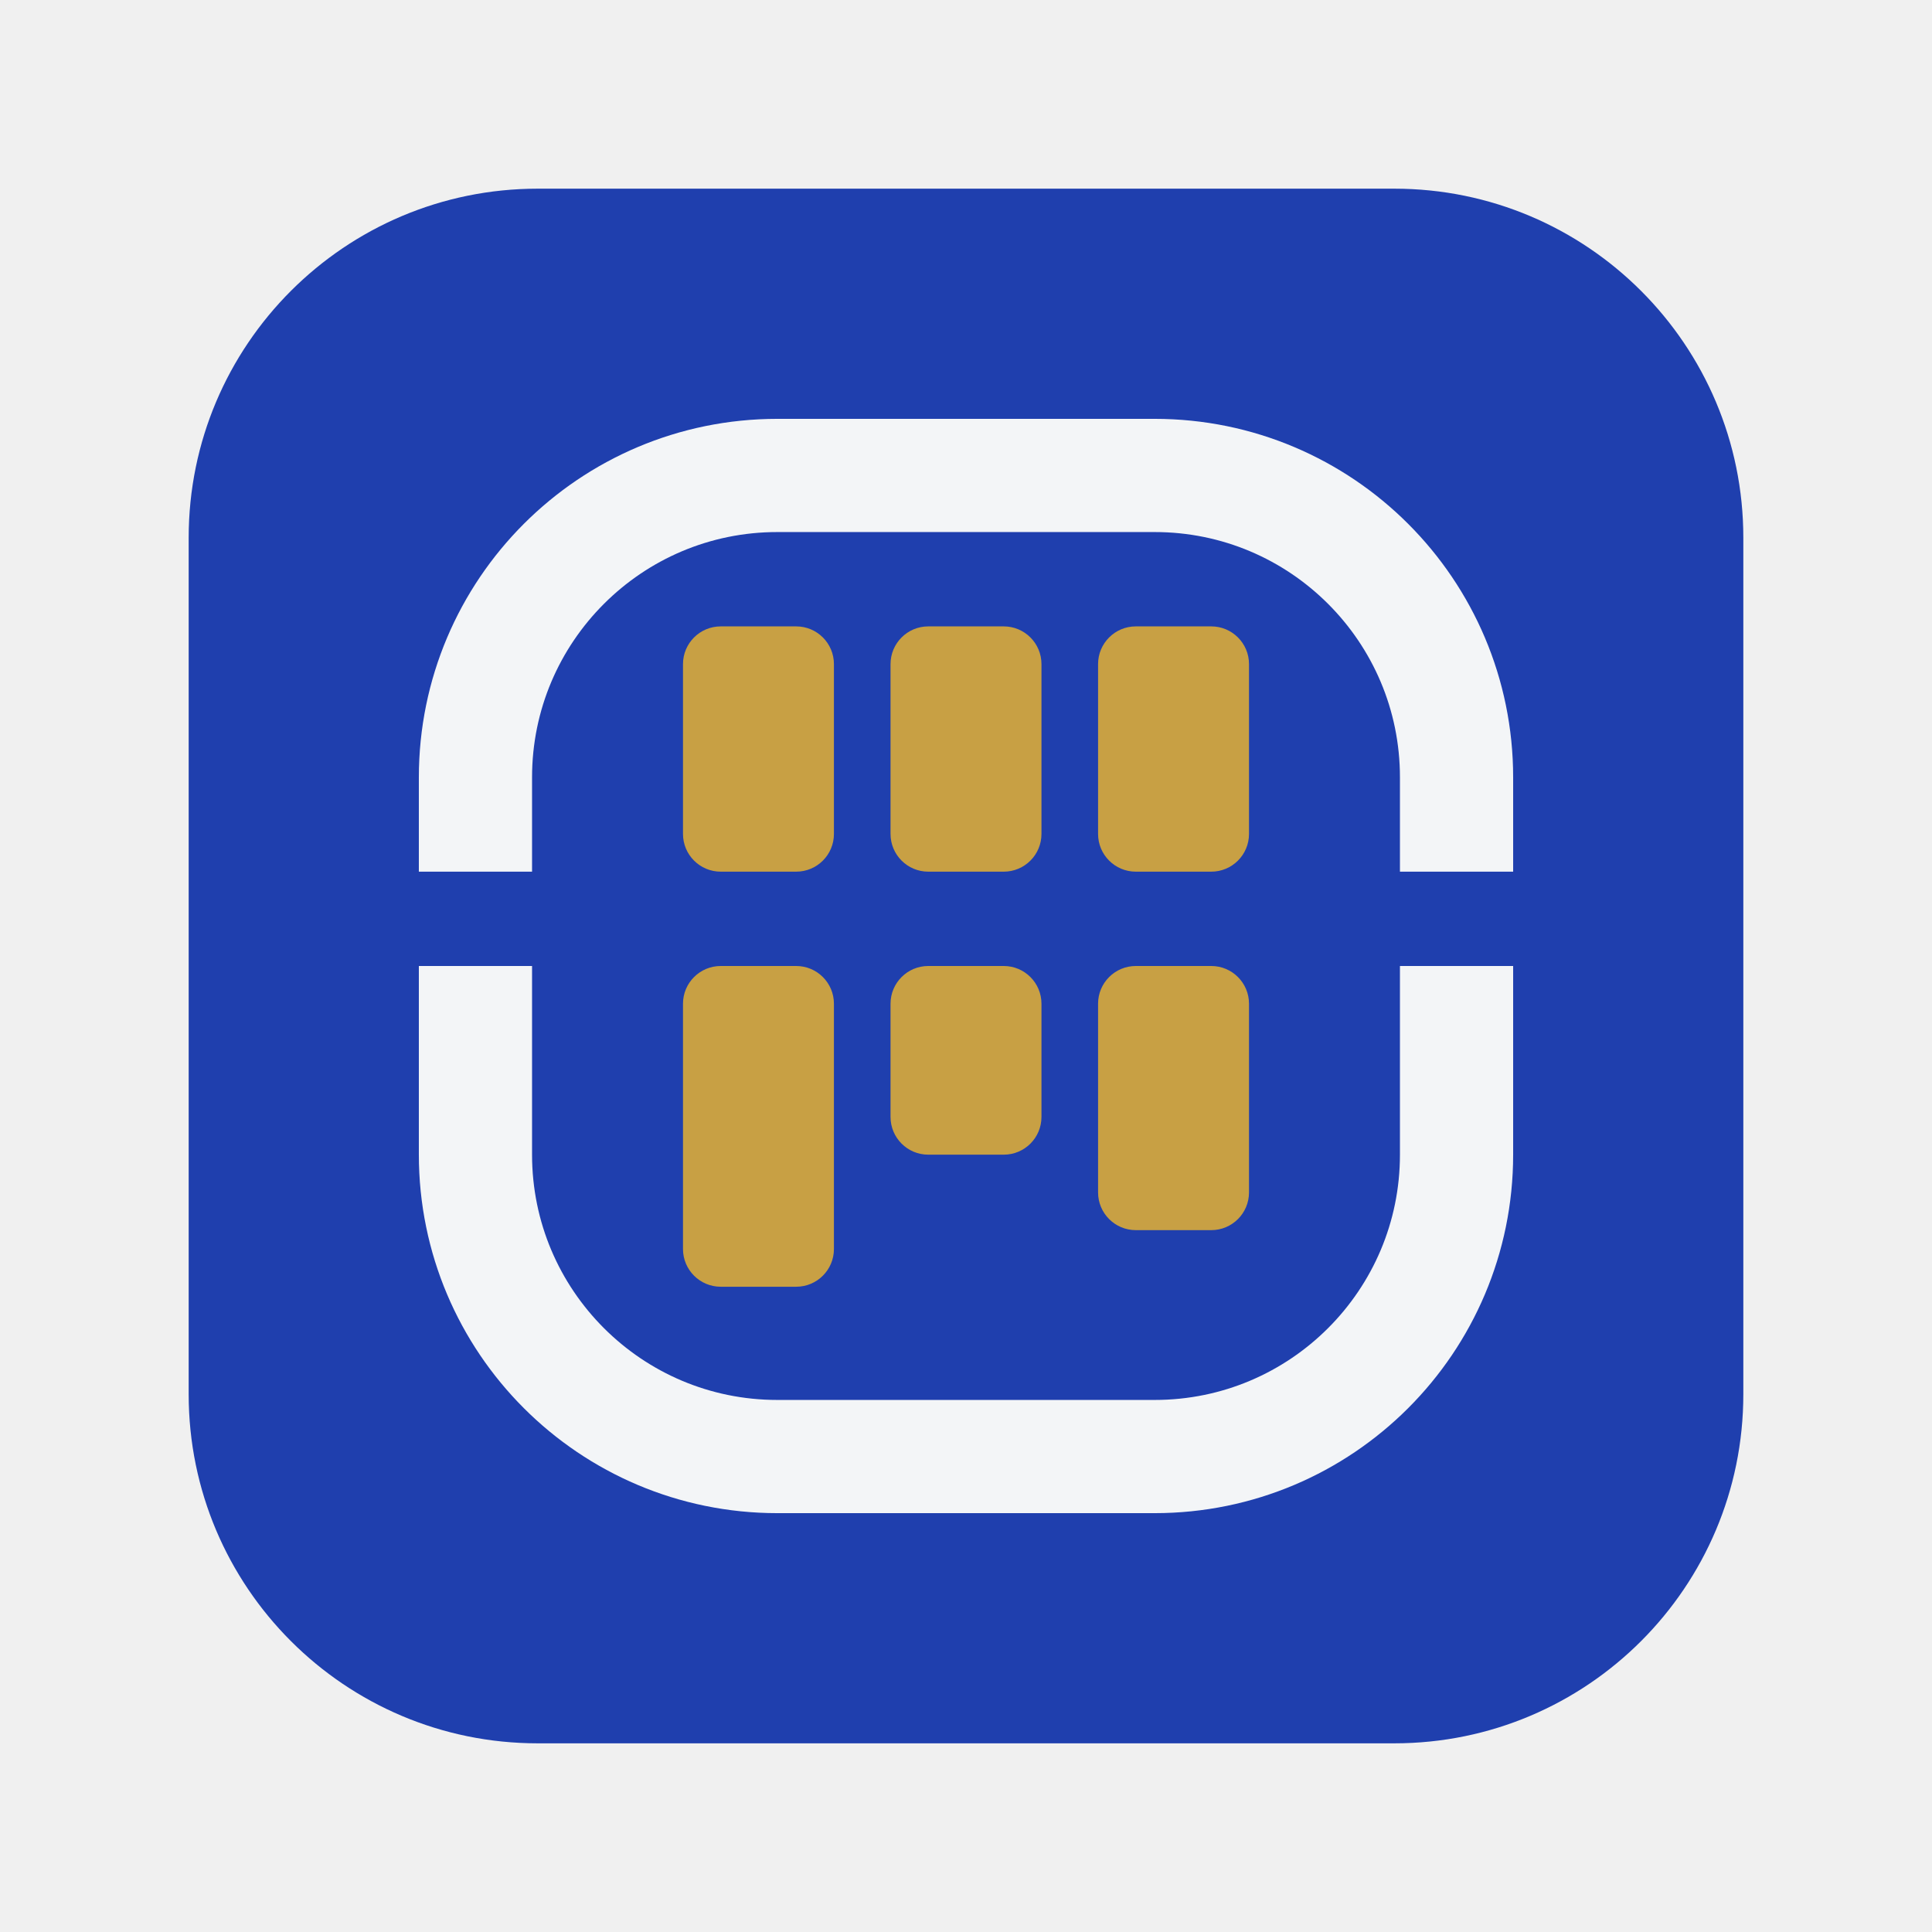
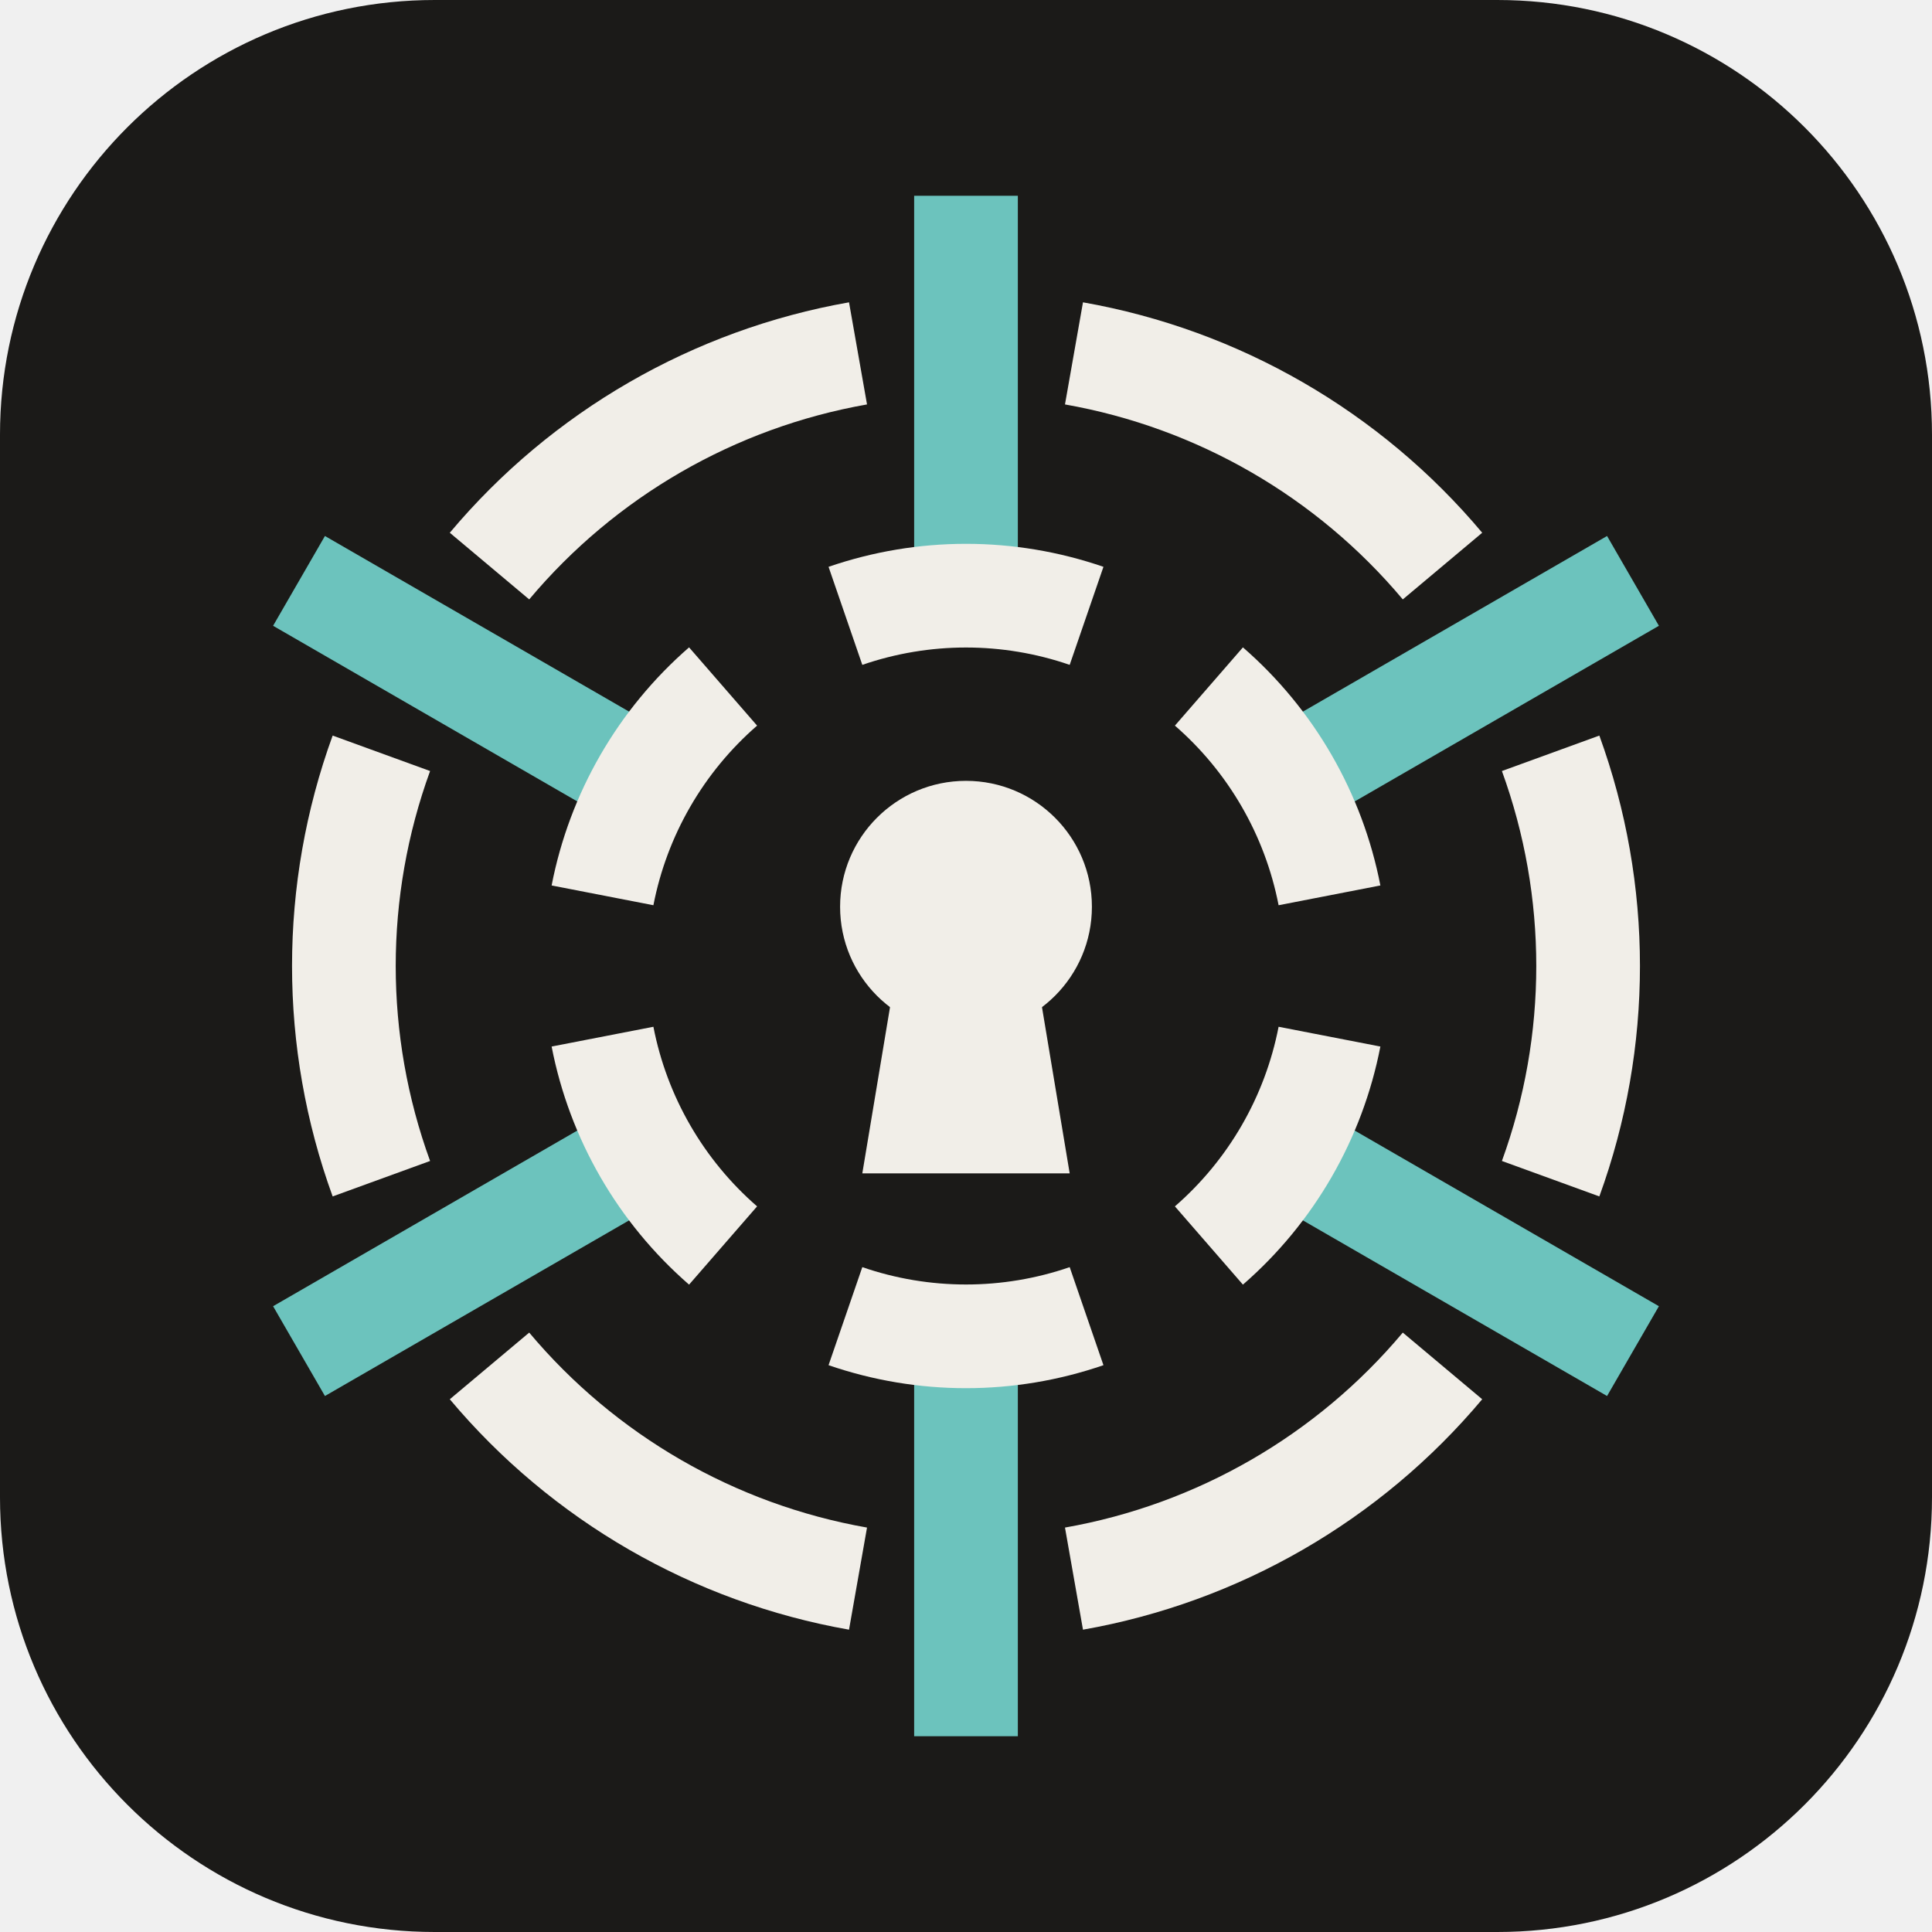
- <svg xmlns="http://www.w3.org/2000/svg" width="1024" height="1024" viewBox="0 0 1024 1024">
-   <rect x="100" y="100" width="824" height="824" rx="185" fill="#1F3FAE" />
-   <g transform="translate(512 512) scale(10) translate(-32 -32)">
-     <mask id="shear">
-       <rect width="64" height="64" fill="#fff" />
-       <rect y="27" width="64" height="5" fill="#000" />
-     </mask>
-     <rect x="6" y="6" width="52" height="52" rx="16" fill="none" stroke="#F3F5F7" stroke-width="6" mask="url(#shear)" />
-     <g fill="#C8A044">
-       <rect x="17" y="14" width="8" height="13" rx="2" />
-       <rect x="28" y="14" width="8" height="13" rx="2" />
-       <rect x="39" y="14" width="8" height="13" rx="2" />
-       <rect x="17" y="32" width="8" height="17" rx="2" />
-       <rect x="28" y="32" width="8" height="10" rx="2" />
-       <rect x="39" y="32" width="8" height="14" rx="2" />
+ <svg xmlns="http://www.w3.org/2000/svg" viewBox="0 0 120 120">
+   <rect width="120" height="120" rx="27" fill="#1b1a18" />
+   <g transform="translate(60 60) scale(.92) translate(-60 -60)" color="#f1eee8">
+     <g fill="none" stroke="currentColor" stroke-width="7.0" stroke-linecap="butt">
+       <g class="ring" style="transform-origin:60px 60px;transform:rotate(0deg)">
+         <path d="M67.29 18.64A42 42 0 0 1 92.17 33.00M99.47 45.64A42 42 0 0 1 99.47 74.36M92.17 87.00A42 42 0 0 1 67.29 101.36M52.71 101.36A42 42 0 0 1 27.83 87.00M20.53 74.36A42 42 0 0 1 20.53 45.64M27.83 33.00A42 42 0 0 1 52.71 18.64" />
+       </g>
+       <path class="bolts" stroke="#6cc3bd" d="M60.00 35.00L60.00 8.00M81.65 47.50L105.03 34.00M81.65 72.50L105.03 86.00M60.00 85.00L60.00 112.00M38.35 72.50L14.97 86.00M38.35 47.50L14.97 34.00" />
+       <path d="M76.40 41.13A25 25 0 0 1 84.54 55.23M84.54 64.77A25 25 0 0 1 76.40 78.87M68.14 83.64A25 25 0 0 1 51.86 83.64M43.60 78.87A25 25 0 0 1 35.46 64.77M35.46 55.23A25 25 0 0 1 43.60 41.13M51.86 36.36A25 25 0 0 1 68.14 36.36" />
+     </g>
+     <g fill="currentColor">
+       <circle cx="60.0" cy="56.0" r="8.5" />
+       <path d="M55.5 59.0L53.0 74.0H67.0L64.5 59.0Z" />
    </g>
  </g>
</svg>
